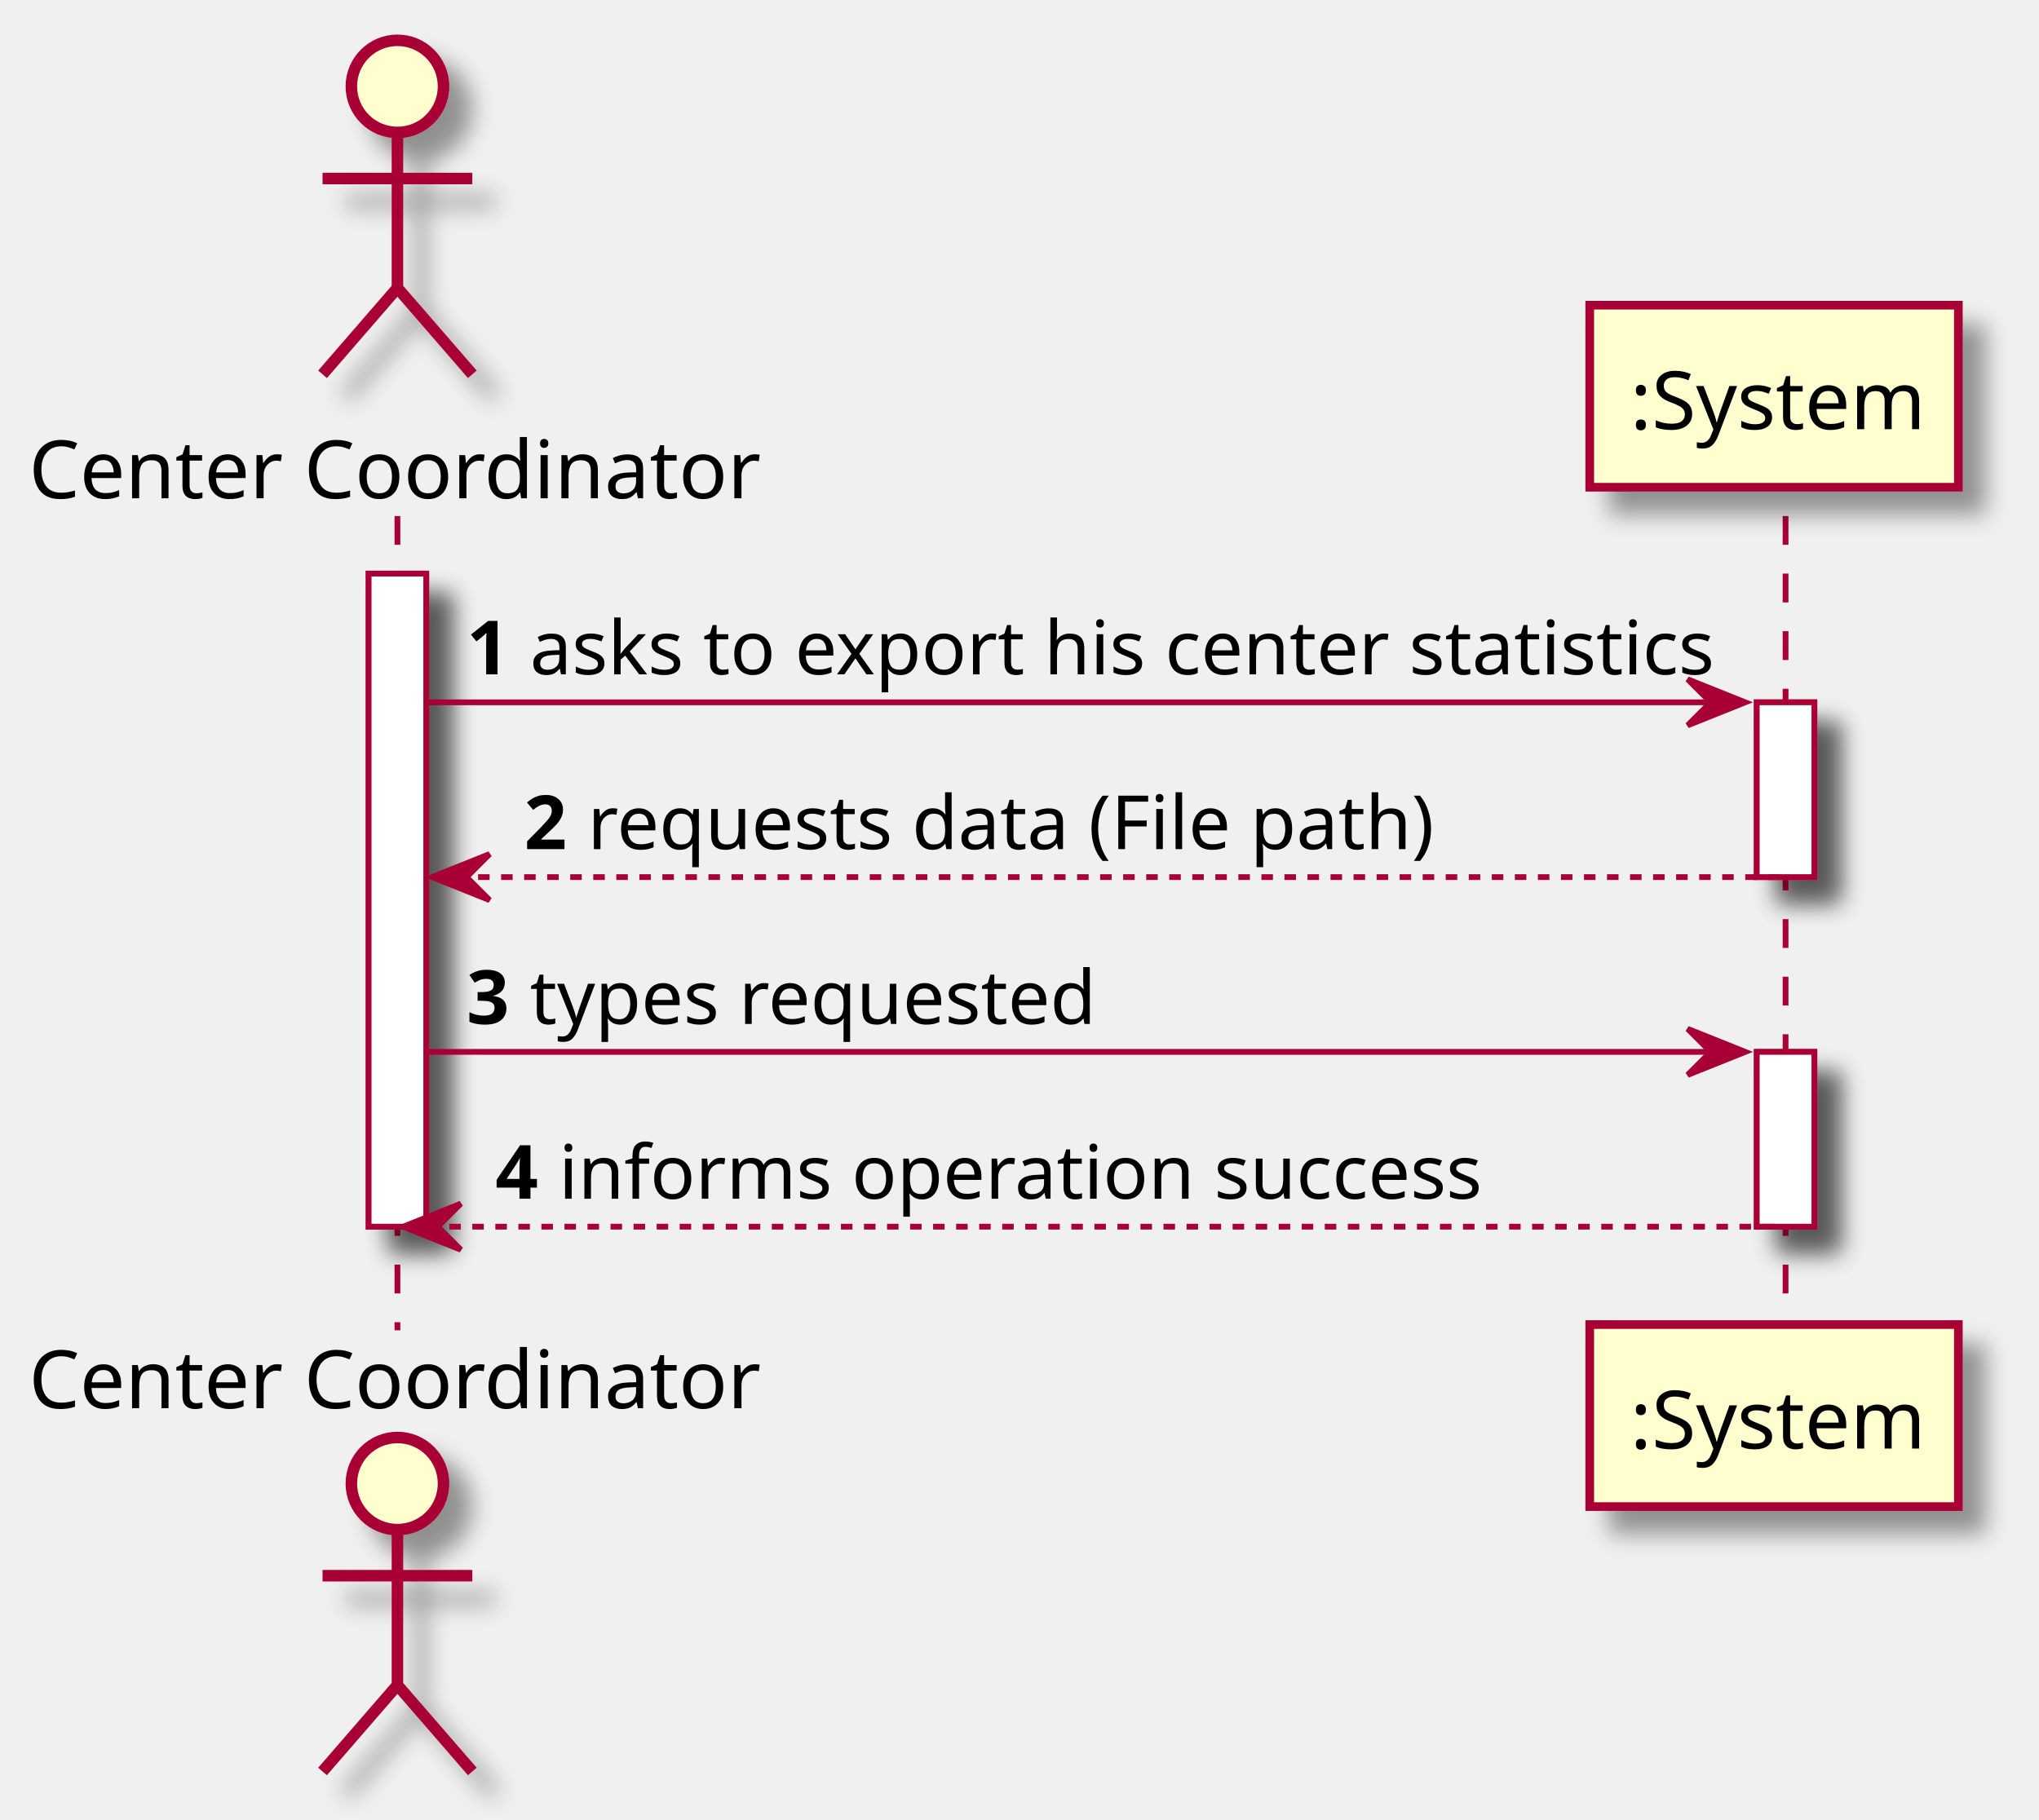
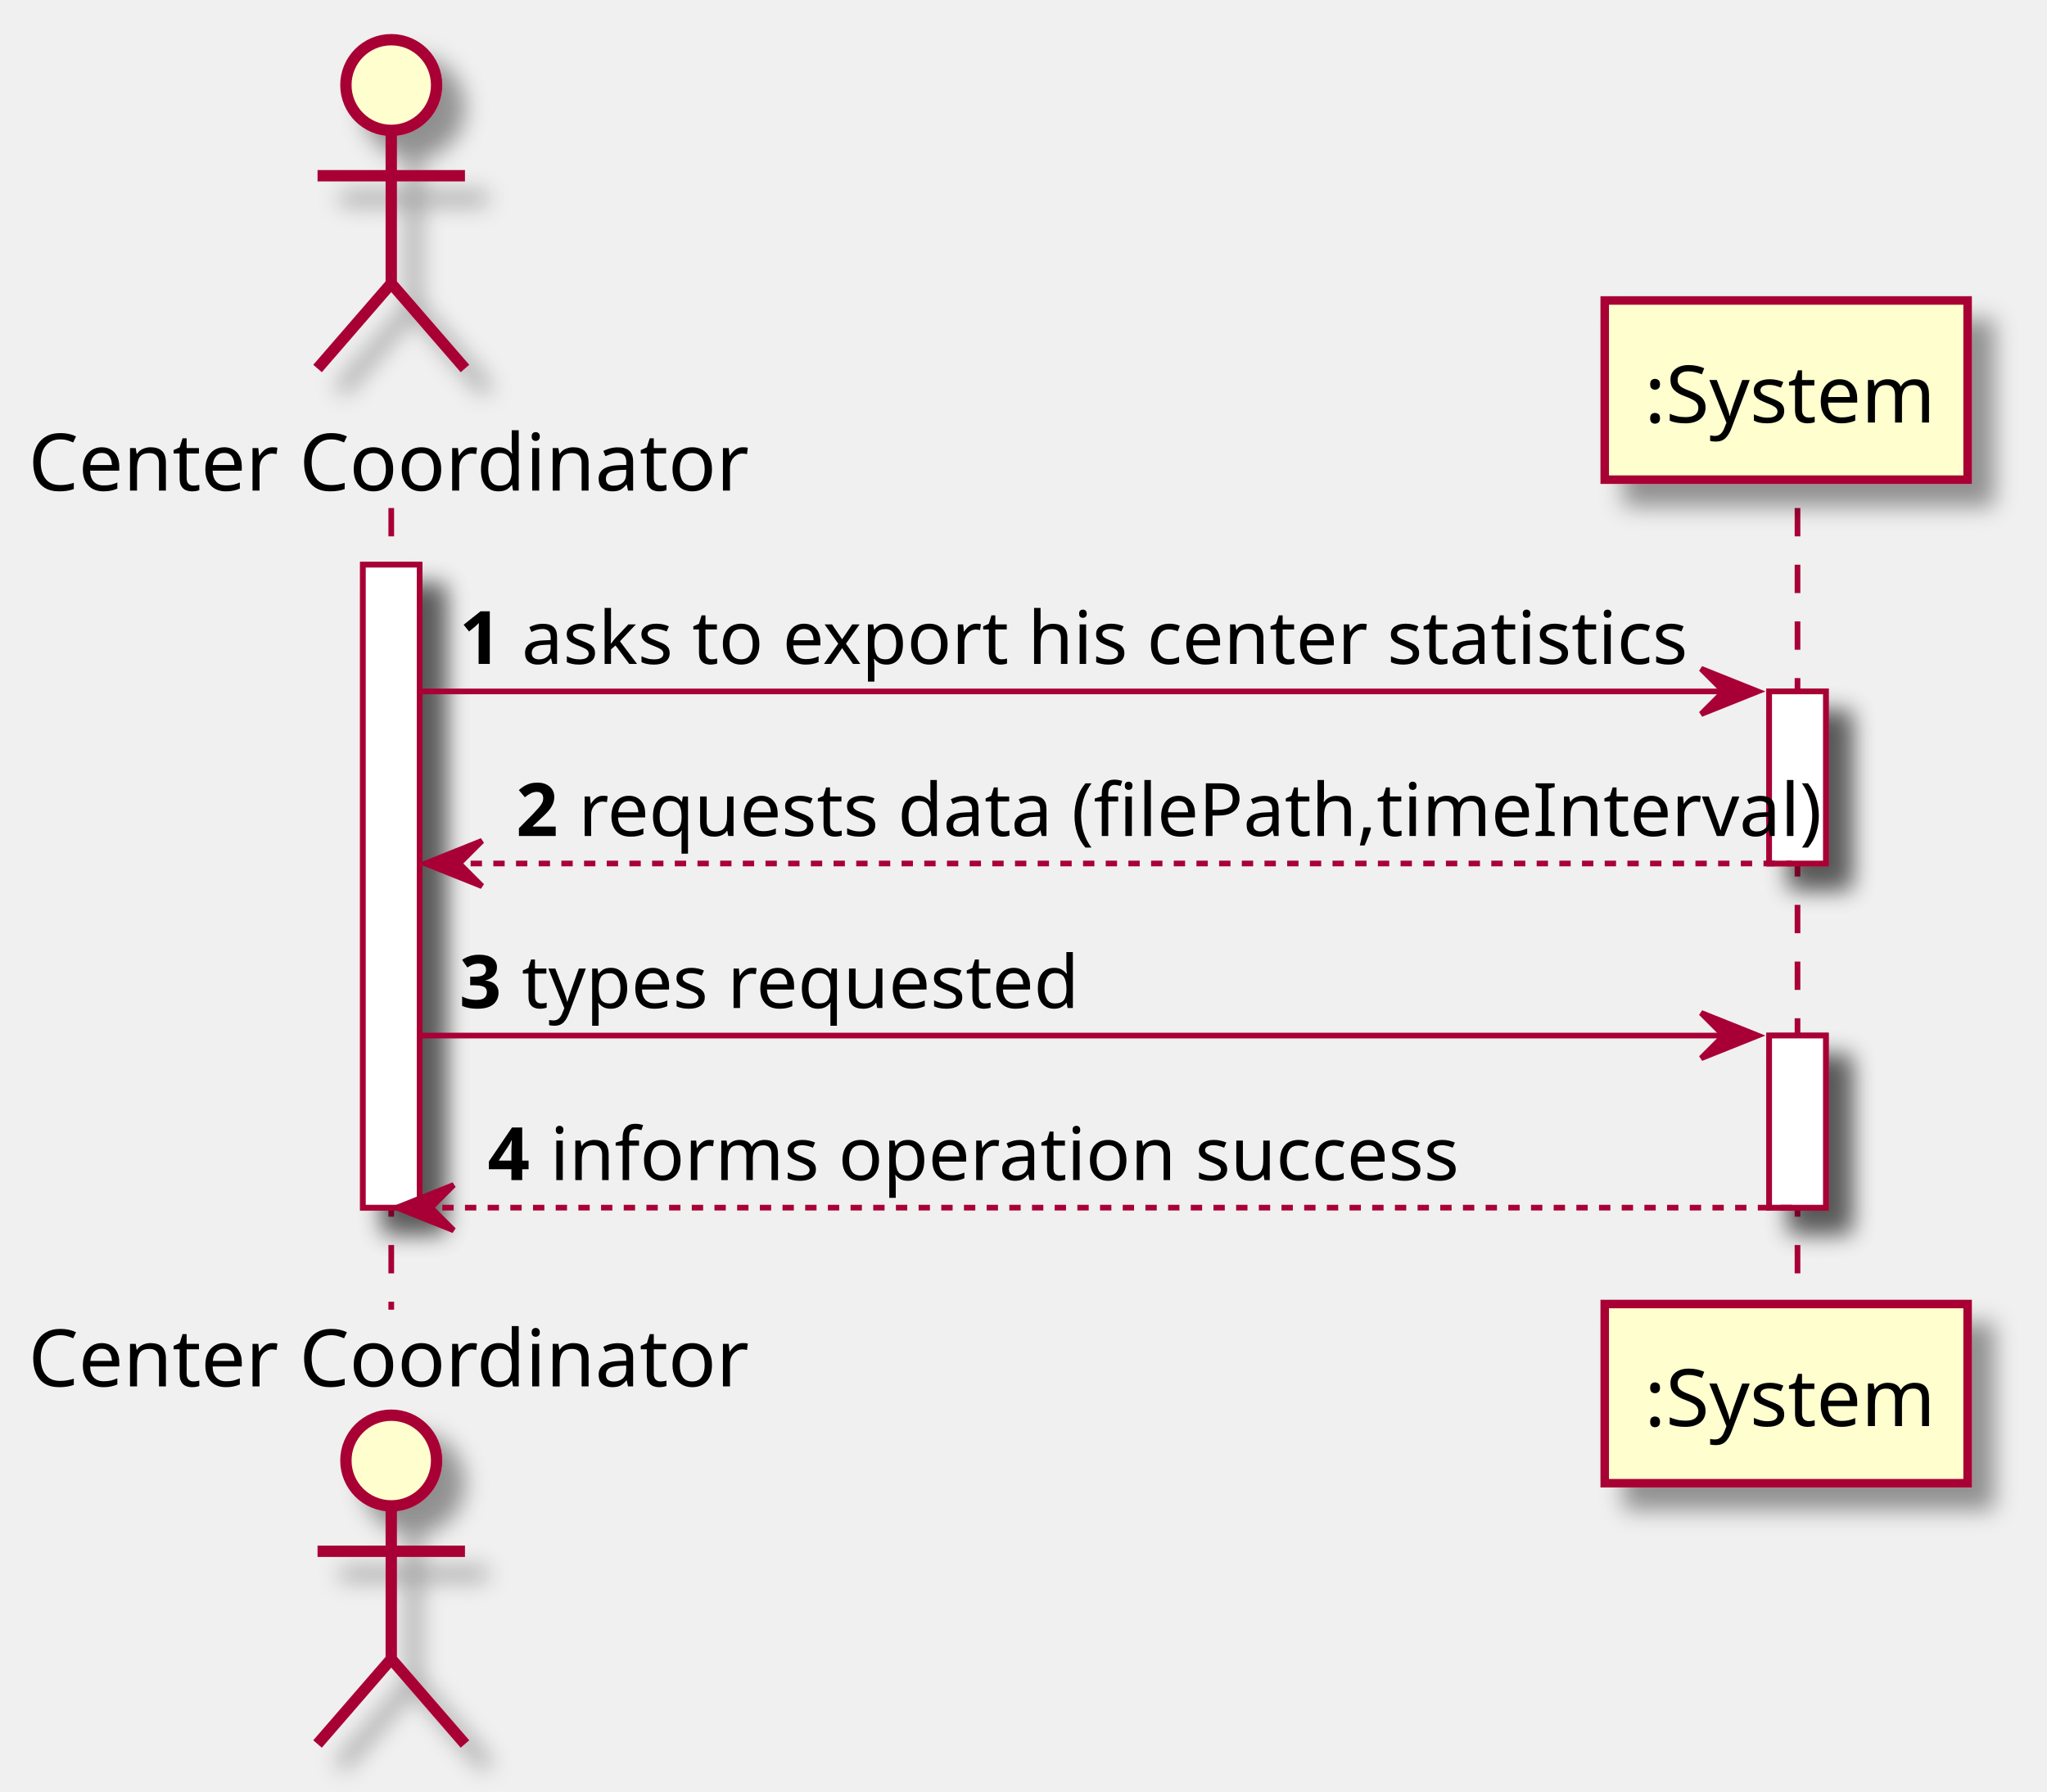
- <svg xmlns="http://www.w3.org/2000/svg" contentScriptType="application/ecmascript" contentStyleType="text/css" height="316px" preserveAspectRatio="none" style="width:354px;height:316px;background:#FFFFFF;" version="1.1" viewBox="0 0 354 316" width="354px" zoomAndPan="magnify">
+ <svg xmlns="http://www.w3.org/2000/svg" contentScriptType="application/ecmascript" contentStyleType="text/css" height="316px" preserveAspectRatio="none" style="width:361px;height:316px;background:#FFFFFF;" version="1.1" viewBox="0 0 361 316" width="361px" zoomAndPan="magnify">
  <defs>
-     <filter height="300%" id="f1e2vu21f5lkc9" width="300%" x="-1" y="-1">
+     <filter height="300%" id="f1prlig7b84frh" width="300%" x="-1" y="-1">
      <feGaussianBlur result="blurOut" stdDeviation="2.0" />
      <feColorMatrix in="blurOut" result="blurOut2" type="matrix" values="0 0 0 0 0 0 0 0 0 0 0 0 0 0 0 0 0 0 .4 0" />
      <feOffset dx="4.0" dy="4.0" in="blurOut2" result="blurOut3" />
      <feBlend in="SourceGraphic" in2="blurOut3" mode="normal" />
    </filter>
  </defs>
  <g>
-     <rect fill="#FFFFFF" filter="url(#f1e2vu21f5lkc9)" height="113.406" style="stroke:#A80036;stroke-width:1.0;" width="10" x="64" y="99.609" />
-     <rect fill="#FFFFFF" filter="url(#f1e2vu21f5lkc9)" height="30.352" style="stroke:#A80036;stroke-width:1.0;" width="10" x="305" y="121.961" />
-     <rect fill="#FFFFFF" filter="url(#f1e2vu21f5lkc9)" height="30.352" style="stroke:#A80036;stroke-width:1.0;" width="10" x="305" y="182.664" />
+     <rect fill="#FFFFFF" filter="url(#f1prlig7b84frh)" height="113.406" style="stroke:#A80036;stroke-width:1.0;" width="10" x="64" y="99.609" />
+     <rect fill="#FFFFFF" filter="url(#f1prlig7b84frh)" height="30.352" style="stroke:#A80036;stroke-width:1.0;" width="10" x="312" y="121.961" />
+     <rect fill="#FFFFFF" filter="url(#f1prlig7b84frh)" height="30.352" style="stroke:#A80036;stroke-width:1.0;" width="10" x="312" y="182.664" />
    <line style="stroke:#A80036;stroke-width:1.0;stroke-dasharray:5.0,5.0;" x1="69" x2="69" y1="89.609" y2="231.016" />
-     <line style="stroke:#A80036;stroke-width:1.0;stroke-dasharray:5.0,5.0;" x1="310" x2="310" y1="89.609" y2="231.016" />
+     <line style="stroke:#A80036;stroke-width:1.0;stroke-dasharray:5.0,5.0;" x1="317" x2="317" y1="89.609" y2="231.016" />
    <text fill="#000000" font-family="sans-serif" font-size="14" lengthAdjust="spacing" textLength="122" x="5" y="86.533">Center Coordinator</text>
-     <ellipse cx="69" cy="15" fill="#FEFECE" filter="url(#f1e2vu21f5lkc9)" rx="8" ry="8" style="stroke:#A80036;stroke-width:2.0;" />
-     <path d="M69,23 L69,50 M56,31 L82,31 M69,50 L56,65 M69,50 L82,65 " fill="none" filter="url(#f1e2vu21f5lkc9)" style="stroke:#A80036;stroke-width:2.0;" />
+     <ellipse cx="69" cy="15" fill="#FEFECE" filter="url(#f1prlig7b84frh)" rx="8" ry="8" style="stroke:#A80036;stroke-width:2.0;" />
+     <path d="M69,23 L69,50 M56,31 L82,31 M69,50 L56,65 M69,50 L82,65 " fill="none" filter="url(#f1prlig7b84frh)" style="stroke:#A80036;stroke-width:2.0;" />
    <text fill="#000000" font-family="sans-serif" font-size="14" lengthAdjust="spacing" textLength="122" x="5" y="244.549">Center Coordinator</text>
-     <ellipse cx="69" cy="257.625" fill="#FEFECE" filter="url(#f1e2vu21f5lkc9)" rx="8" ry="8" style="stroke:#A80036;stroke-width:2.0;" />
-     <path d="M69,265.625 L69,292.625 M56,273.625 L82,273.625 M69,292.625 L56,307.625 M69,292.625 L82,307.625 " fill="none" filter="url(#f1e2vu21f5lkc9)" style="stroke:#A80036;stroke-width:2.0;" />
-     <rect fill="#FEFECE" filter="url(#f1e2vu21f5lkc9)" height="31.609" style="stroke:#A80036;stroke-width:1.5;" width="64" x="276" y="53" />
-     <text fill="#000000" font-family="sans-serif" font-size="14" lengthAdjust="spacing" textLength="50" x="283" y="74.533">:System</text>
-     <rect fill="#FEFECE" filter="url(#f1e2vu21f5lkc9)" height="31.609" style="stroke:#A80036;stroke-width:1.5;" width="64" x="276" y="230.016" />
-     <text fill="#000000" font-family="sans-serif" font-size="14" lengthAdjust="spacing" textLength="50" x="283" y="251.549">:System</text>
-     <rect fill="#FFFFFF" filter="url(#f1e2vu21f5lkc9)" height="113.406" style="stroke:#A80036;stroke-width:1.0;" width="10" x="64" y="99.609" />
-     <rect fill="#FFFFFF" filter="url(#f1e2vu21f5lkc9)" height="30.352" style="stroke:#A80036;stroke-width:1.0;" width="10" x="305" y="121.961" />
-     <rect fill="#FFFFFF" filter="url(#f1e2vu21f5lkc9)" height="30.352" style="stroke:#A80036;stroke-width:1.0;" width="10" x="305" y="182.664" />
-     <polygon fill="#A80036" points="293,117.961,303,121.961,293,125.961,297,121.961" style="stroke:#A80036;stroke-width:1.0;" />
-     <line style="stroke:#A80036;stroke-width:1.0;" x1="74" x2="299" y1="121.961" y2="121.961" />
+     <ellipse cx="69" cy="257.625" fill="#FEFECE" filter="url(#f1prlig7b84frh)" rx="8" ry="8" style="stroke:#A80036;stroke-width:2.0;" />
+     <path d="M69,265.625 L69,292.625 M56,273.625 L82,273.625 M69,292.625 L56,307.625 M69,292.625 L82,307.625 " fill="none" filter="url(#f1prlig7b84frh)" style="stroke:#A80036;stroke-width:2.0;" />
+     <rect fill="#FEFECE" filter="url(#f1prlig7b84frh)" height="31.609" style="stroke:#A80036;stroke-width:1.5;" width="64" x="283" y="53" />
+     <text fill="#000000" font-family="sans-serif" font-size="14" lengthAdjust="spacing" textLength="50" x="290" y="74.533">:System</text>
+     <rect fill="#FEFECE" filter="url(#f1prlig7b84frh)" height="31.609" style="stroke:#A80036;stroke-width:1.5;" width="64" x="283" y="230.016" />
+     <text fill="#000000" font-family="sans-serif" font-size="14" lengthAdjust="spacing" textLength="50" x="290" y="251.549">:System</text>
+     <rect fill="#FFFFFF" filter="url(#f1prlig7b84frh)" height="113.406" style="stroke:#A80036;stroke-width:1.0;" width="10" x="64" y="99.609" />
+     <rect fill="#FFFFFF" filter="url(#f1prlig7b84frh)" height="30.352" style="stroke:#A80036;stroke-width:1.0;" width="10" x="312" y="121.961" />
+     <rect fill="#FFFFFF" filter="url(#f1prlig7b84frh)" height="30.352" style="stroke:#A80036;stroke-width:1.0;" width="10" x="312" y="182.664" />
+     <polygon fill="#A80036" points="300,117.961,310,121.961,300,125.961,304,121.961" style="stroke:#A80036;stroke-width:1.0;" />
+     <line style="stroke:#A80036;stroke-width:1.0;" x1="74" x2="306" y1="121.961" y2="121.961" />
    <text fill="#000000" font-family="sans-serif" font-size="13" font-weight="bold" lengthAdjust="spacing" textLength="7" x="81" y="117.105">1</text>
    <text fill="#000000" font-family="sans-serif" font-size="13" lengthAdjust="spacing" textLength="201" x="92" y="117.105">asks to export his center statistics</text>
    <polygon fill="#A80036" points="85,148.312,75,152.312,85,156.312,81,152.312" style="stroke:#A80036;stroke-width:1.0;" />
-     <line style="stroke:#A80036;stroke-width:1.0;stroke-dasharray:2.0,2.0;" x1="79" x2="309" y1="152.312" y2="152.312" />
+     <line style="stroke:#A80036;stroke-width:1.0;stroke-dasharray:2.0,2.0;" x1="79" x2="316" y1="152.312" y2="152.312" />
    <text fill="#000000" font-family="sans-serif" font-size="13" font-weight="bold" lengthAdjust="spacing" textLength="7" x="91" y="147.456">2</text>
-     <text fill="#000000" font-family="sans-serif" font-size="13" lengthAdjust="spacing" textLength="141" x="102" y="147.456">requests data (File path)</text>
-     <polygon fill="#A80036" points="293,178.664,303,182.664,293,186.664,297,182.664" style="stroke:#A80036;stroke-width:1.0;" />
-     <line style="stroke:#A80036;stroke-width:1.0;" x1="74" x2="299" y1="182.664" y2="182.664" />
+     <text fill="#000000" font-family="sans-serif" font-size="13" lengthAdjust="spacing" textLength="203" x="102" y="147.456">requests data (filePath,timeInterval)</text>
+     <polygon fill="#A80036" points="300,178.664,310,182.664,300,186.664,304,182.664" style="stroke:#A80036;stroke-width:1.0;" />
+     <line style="stroke:#A80036;stroke-width:1.0;" x1="74" x2="306" y1="182.664" y2="182.664" />
    <text fill="#000000" font-family="sans-serif" font-size="13" font-weight="bold" lengthAdjust="spacing" textLength="7" x="81" y="177.808">3</text>
    <text fill="#000000" font-family="sans-serif" font-size="13" lengthAdjust="spacing" textLength="93" x="92" y="177.808">types requested</text>
    <polygon fill="#A80036" points="80,209.016,70,213.016,80,217.016,76,213.016" style="stroke:#A80036;stroke-width:1.0;" />
-     <line style="stroke:#A80036;stroke-width:1.0;stroke-dasharray:2.0,2.0;" x1="74" x2="309" y1="213.016" y2="213.016" />
+     <line style="stroke:#A80036;stroke-width:1.0;stroke-dasharray:2.0,2.0;" x1="74" x2="316" y1="213.016" y2="213.016" />
    <text fill="#000000" font-family="sans-serif" font-size="13" font-weight="bold" lengthAdjust="spacing" textLength="7" x="86" y="208.159">4</text>
    <text fill="#000000" font-family="sans-serif" font-size="13" lengthAdjust="spacing" textLength="152" x="97" y="208.159">informs operation success</text>
  </g>
</svg>
